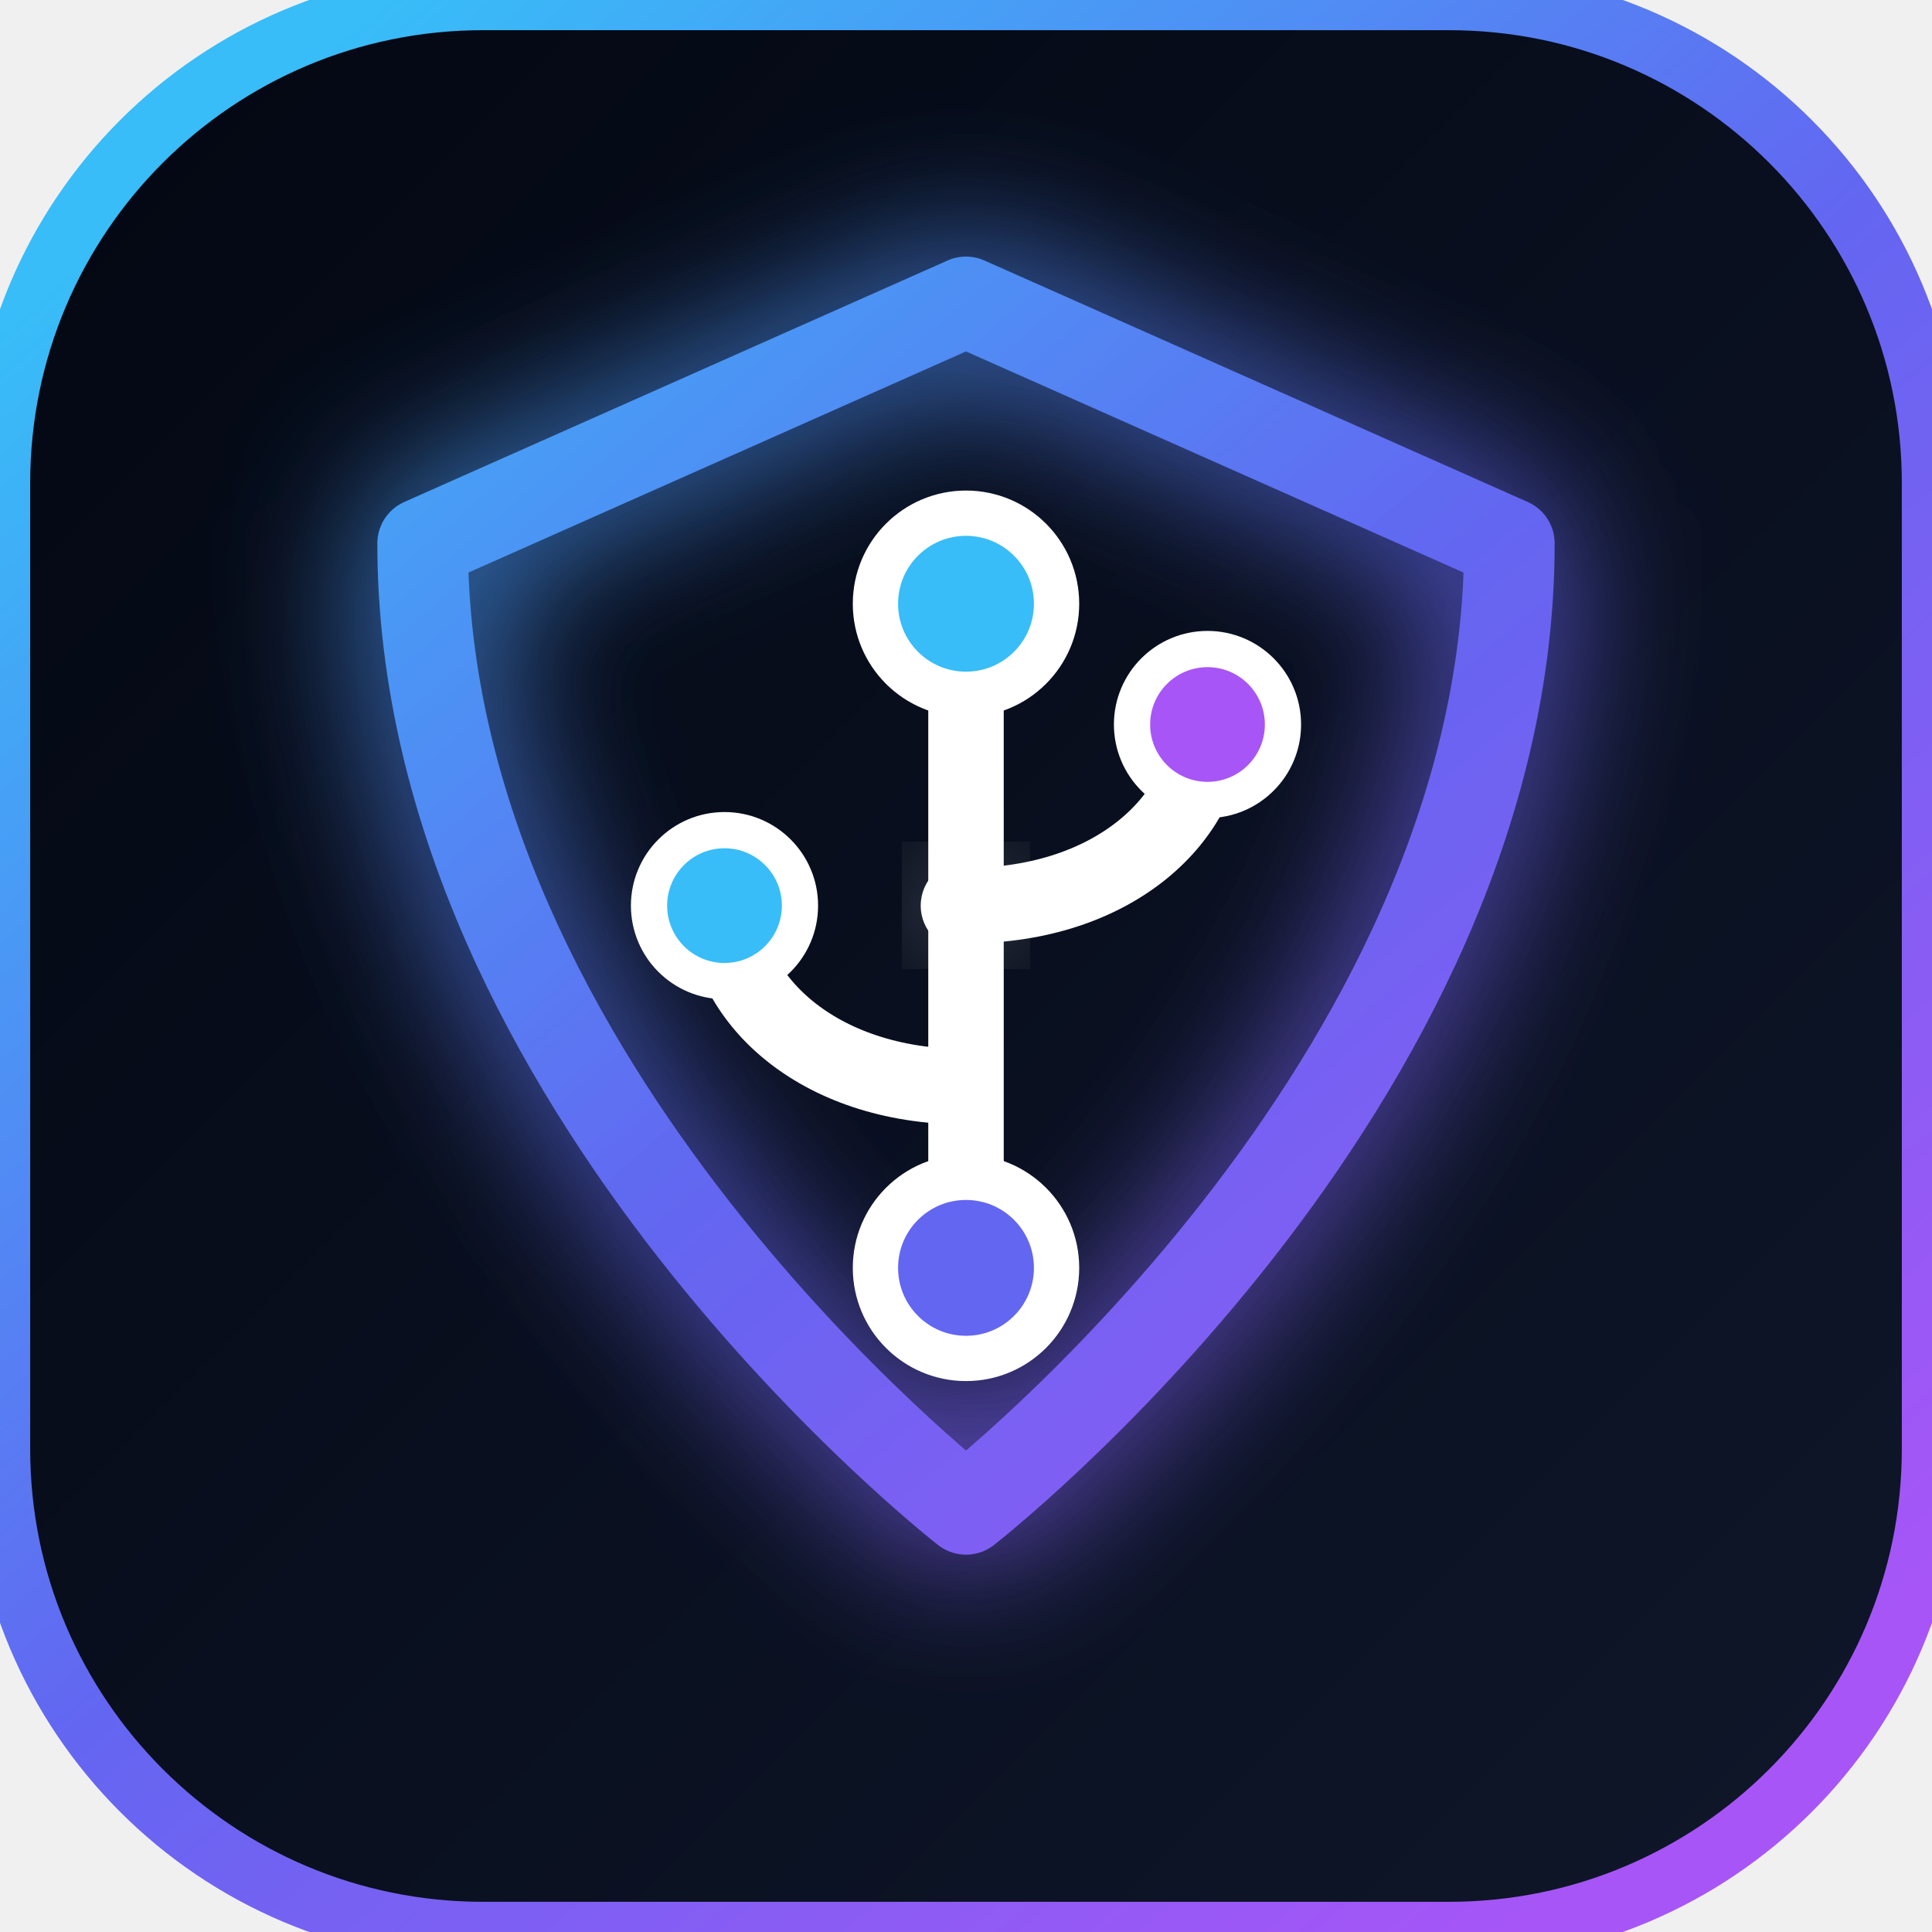
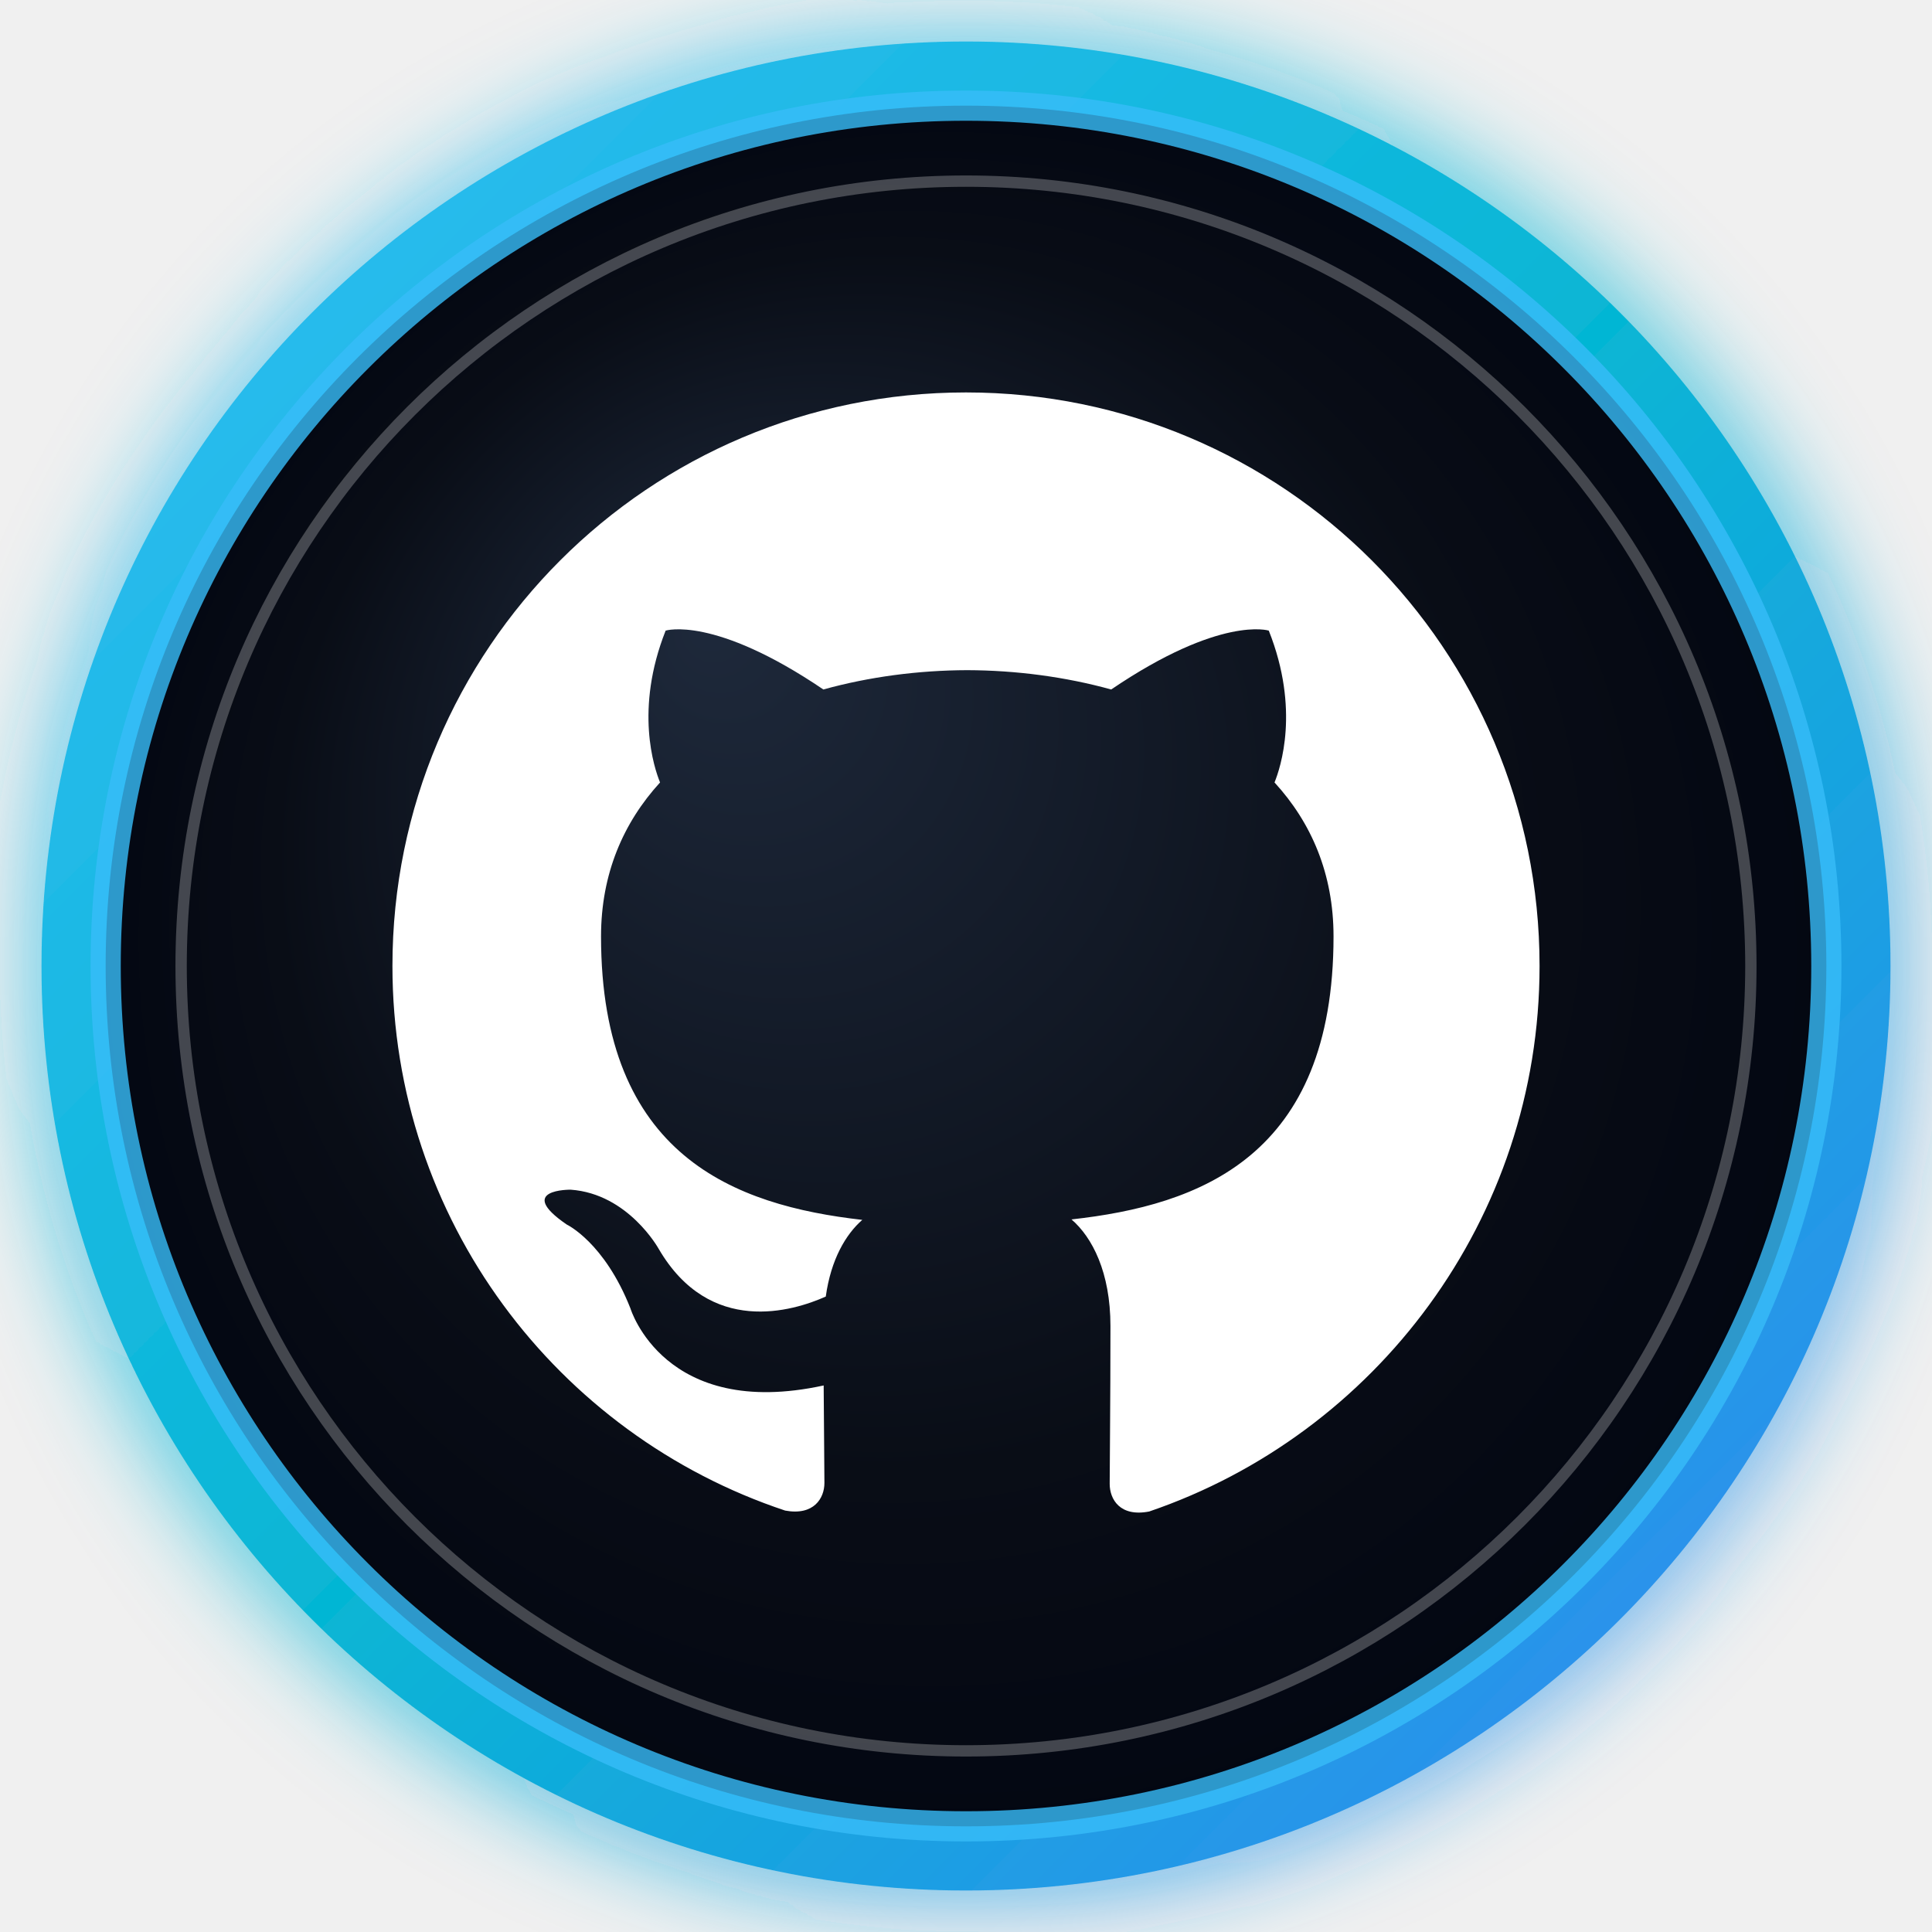
- <svg xmlns="http://www.w3.org/2000/svg" viewBox="0 0 64 64" fill="none">
+ <svg xmlns="http://www.w3.org/2000/svg" viewBox="0 0 128 128" fill="none">
  <defs>
-     <linearGradient id="shieldGrad" x1="8" y1="4" x2="56" y2="60" gradientUnits="userSpaceOnUse">
+     <radialGradient id="coinGrad" cx="50%" cy="50%" r="50%" fx="35%" fy="30%">
+       <stop offset="0%" stop-color="#1e293b" />
+       <stop offset="70%" stop-color="#090d16" />
+       <stop offset="100%" stop-color="#030712" />
+     </radialGradient>
+     <linearGradient id="neonRim" x1="0" y1="0" x2="128" y2="128" gradientUnits="userSpaceOnUse">
      <stop offset="0%" stop-color="#38bdf8" />
-       <stop offset="50%" stop-color="#6366f1" />
-       <stop offset="100%" stop-color="#a855f7" />
+       <stop offset="50%" stop-color="#06b6d4" />
+       <stop offset="100%" stop-color="#3b82f6" />
    </linearGradient>
-     <linearGradient id="bgGrad" x1="0" y1="0" x2="64" y2="64" gradientUnits="userSpaceOnUse">
-       <stop offset="0%" stop-color="#030712" />
-       <stop offset="100%" stop-color="#0f172a" />
-     </linearGradient>
-     <filter id="glow" x="-20%" y="-20%" width="140%" height="140%">
-       <feGaussianBlur stdDeviation="2.5" result="blur" />
+     <filter id="cyanGlow" x="-20%" y="-20%" width="140%" height="140%">
+       <feGaussianBlur stdDeviation="3.5" result="blur" />
      <feComposite in="SourceGraphic" in2="blur" operator="over" />
    </filter>
  </defs>
-   <rect width="64" height="64" rx="16" fill="url(#bgGrad)" stroke="url(#shieldGrad)" stroke-width="2" />
-   <path d="M32 10 L50 18 C50 36 32 50 32 50 C32 50 14 36 14 18 Z" fill="none" stroke="url(#shieldGrad)" stroke-width="3" stroke-linecap="round" stroke-linejoin="round" filter="url(#glow)" />
-   <path d="M32 20 V42 M32 30 C37 30 40 27 40 24 M32 36 C27 36 24 33 24 30" stroke="#ffffff" stroke-width="2.5" stroke-linecap="round" stroke-linejoin="round" />
-   <circle cx="32" cy="20" r="3" fill="#38bdf8" stroke="#ffffff" stroke-width="1.5" />
-   <circle cx="40" cy="24" r="2.5" fill="#a855f7" stroke="#ffffff" stroke-width="1.2" />
-   <circle cx="24" cy="30" r="2.5" fill="#38bdf8" stroke="#ffffff" stroke-width="1.2" />
-   <circle cx="32" cy="42" r="3" fill="#6366f1" stroke="#ffffff" stroke-width="1.5" />
-   <circle cx="32" cy="30" r="1.5" fill="#ffffff" filter="url(#glow)" />
+   <circle cx="64" cy="64" r="59" stroke="url(#neonRim)" stroke-width="4.5" filter="url(#cyanGlow)" />
+   <circle cx="64" cy="64" r="57" fill="url(#coinGrad)" stroke="#38bdf8" stroke-width="2" stroke-opacity="0.8" />
+   <circle cx="64" cy="64" r="52" fill="none" stroke="#ffffff" stroke-width="0.75" stroke-opacity="0.25" />
+   <path fill="#ffffff" fill-rule="evenodd" clip-rule="evenodd" d="M64 26C42.99 26 26 42.99 26 64c0 16.8 10.9 31.05 26.02 36.08 1.9.35 2.6-.82 2.6-1.83 0-.9-.03-3.29-.05-6.46-10.57 2.3-12.8-5.1-12.8-5.1-1.73-4.39-4.22-5.56-4.22-5.56-3.45-2.36.26-2.31.26-2.31 3.82.27 5.83 3.92 5.83 3.92 3.39 5.81 8.9 4.13 11.07 3.16.34-2.46 1.33-4.13 2.42-5.08-8.44-.96-17.31-4.22-17.31-18.78 0-4.15 1.48-7.54 3.91-10.2-.39-.96-1.7-4.83.37-10.06 0 0 3.19-1.02 10.45 3.9 3.03-.84 6.29-1.27 9.53-1.28 3.24.01 6.5.44 9.54 1.28 7.25-4.92 10.44-3.9 10.44-3.9 2.08 5.23.77 9.1.38 10.06 2.44 2.66 3.91 6.05 3.91 10.2 0 14.6-8.89 17.81-17.36 18.75 1.37 1.18 2.58 3.5 2.58 7.06 0 5.1-.05 9.21-.05 10.46 0 1.02.68 2.21 2.62 1.83C91.12 95.03 102 80.79 102 64c0-21.01-16.99-38-38-38z" />
</svg>
